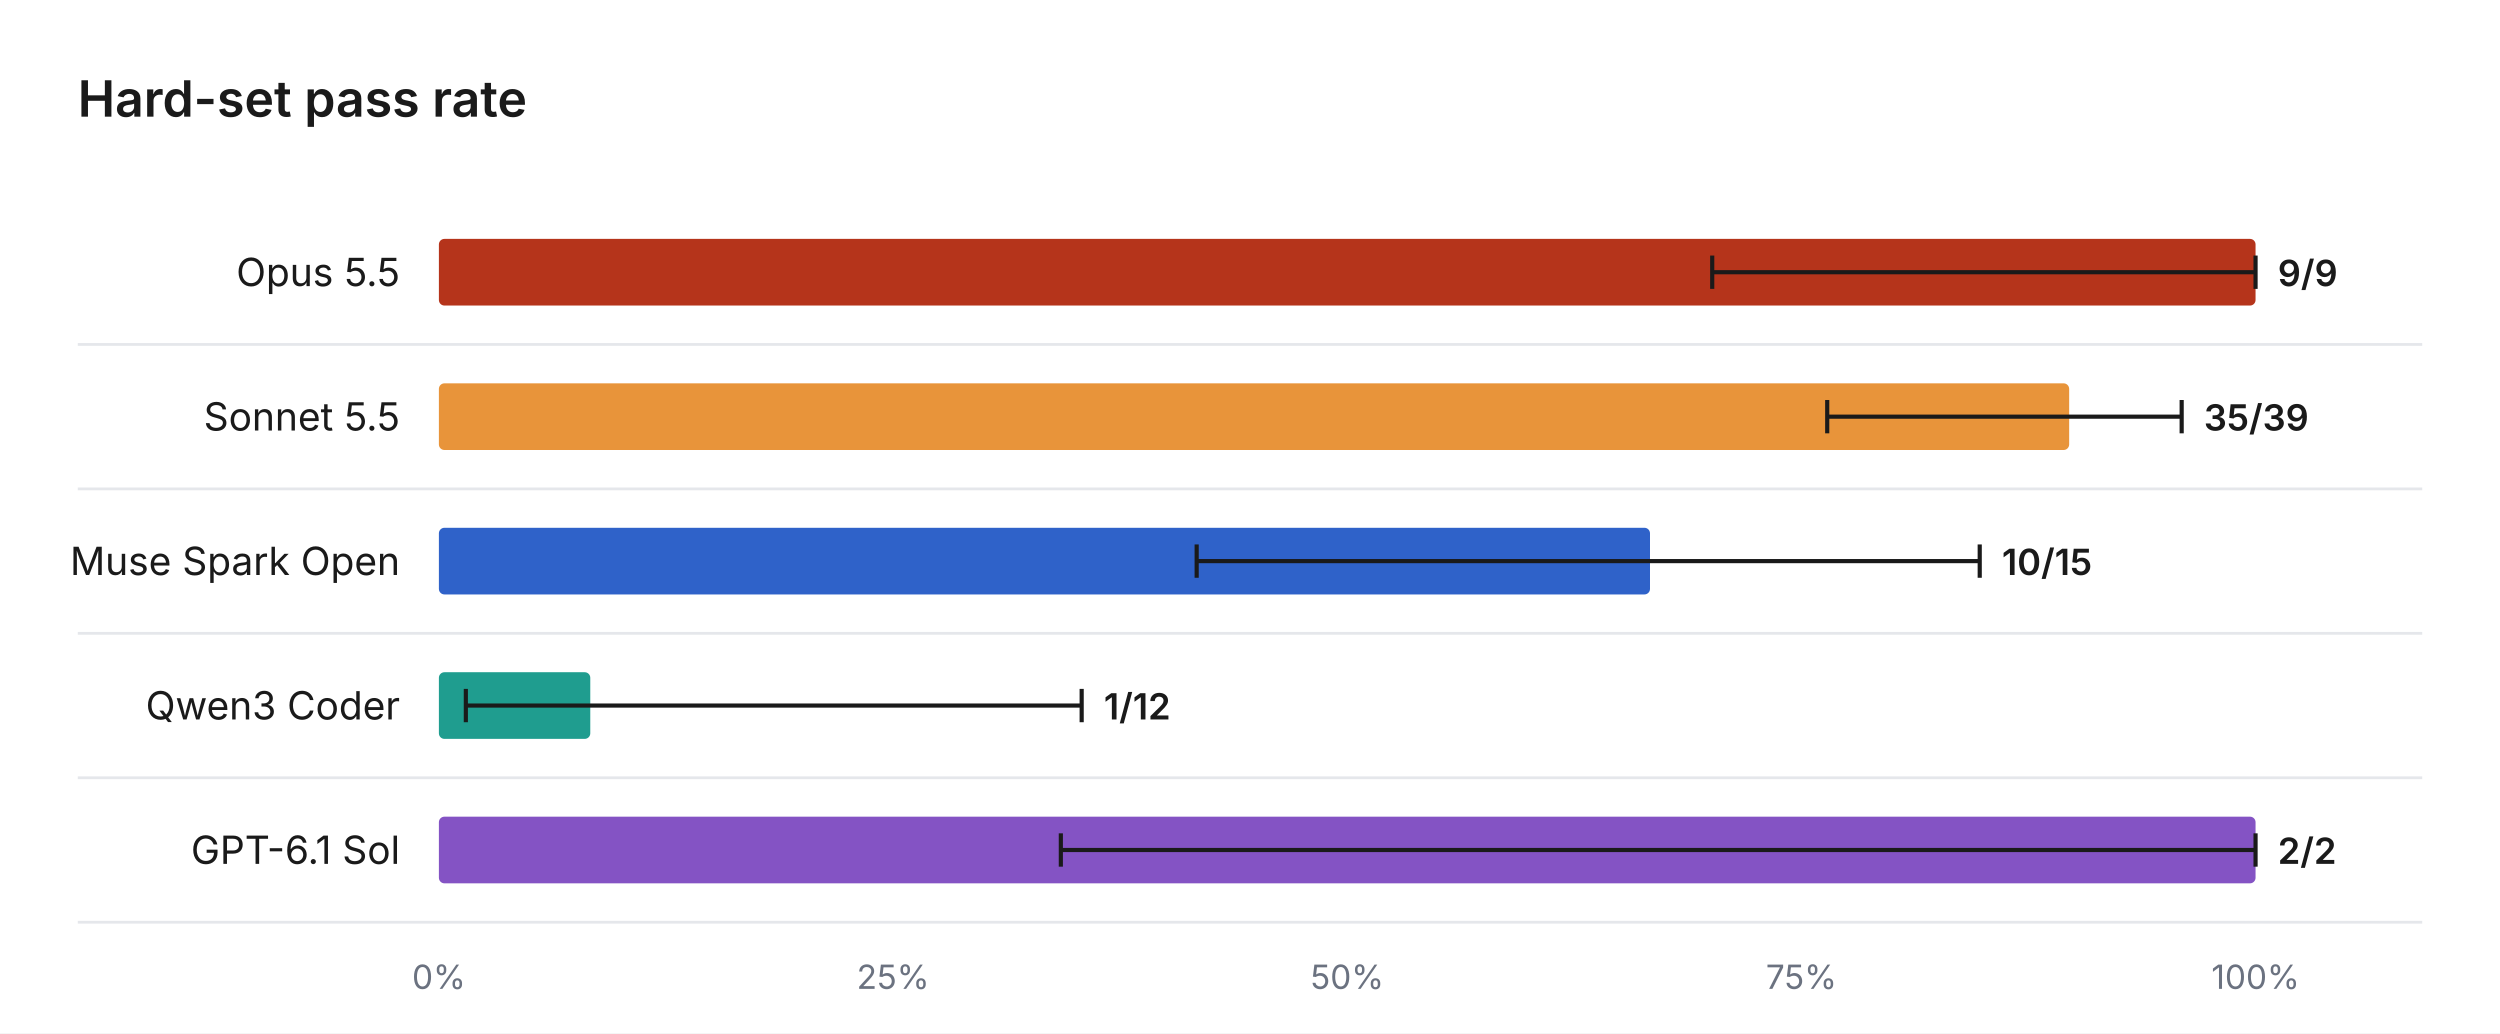
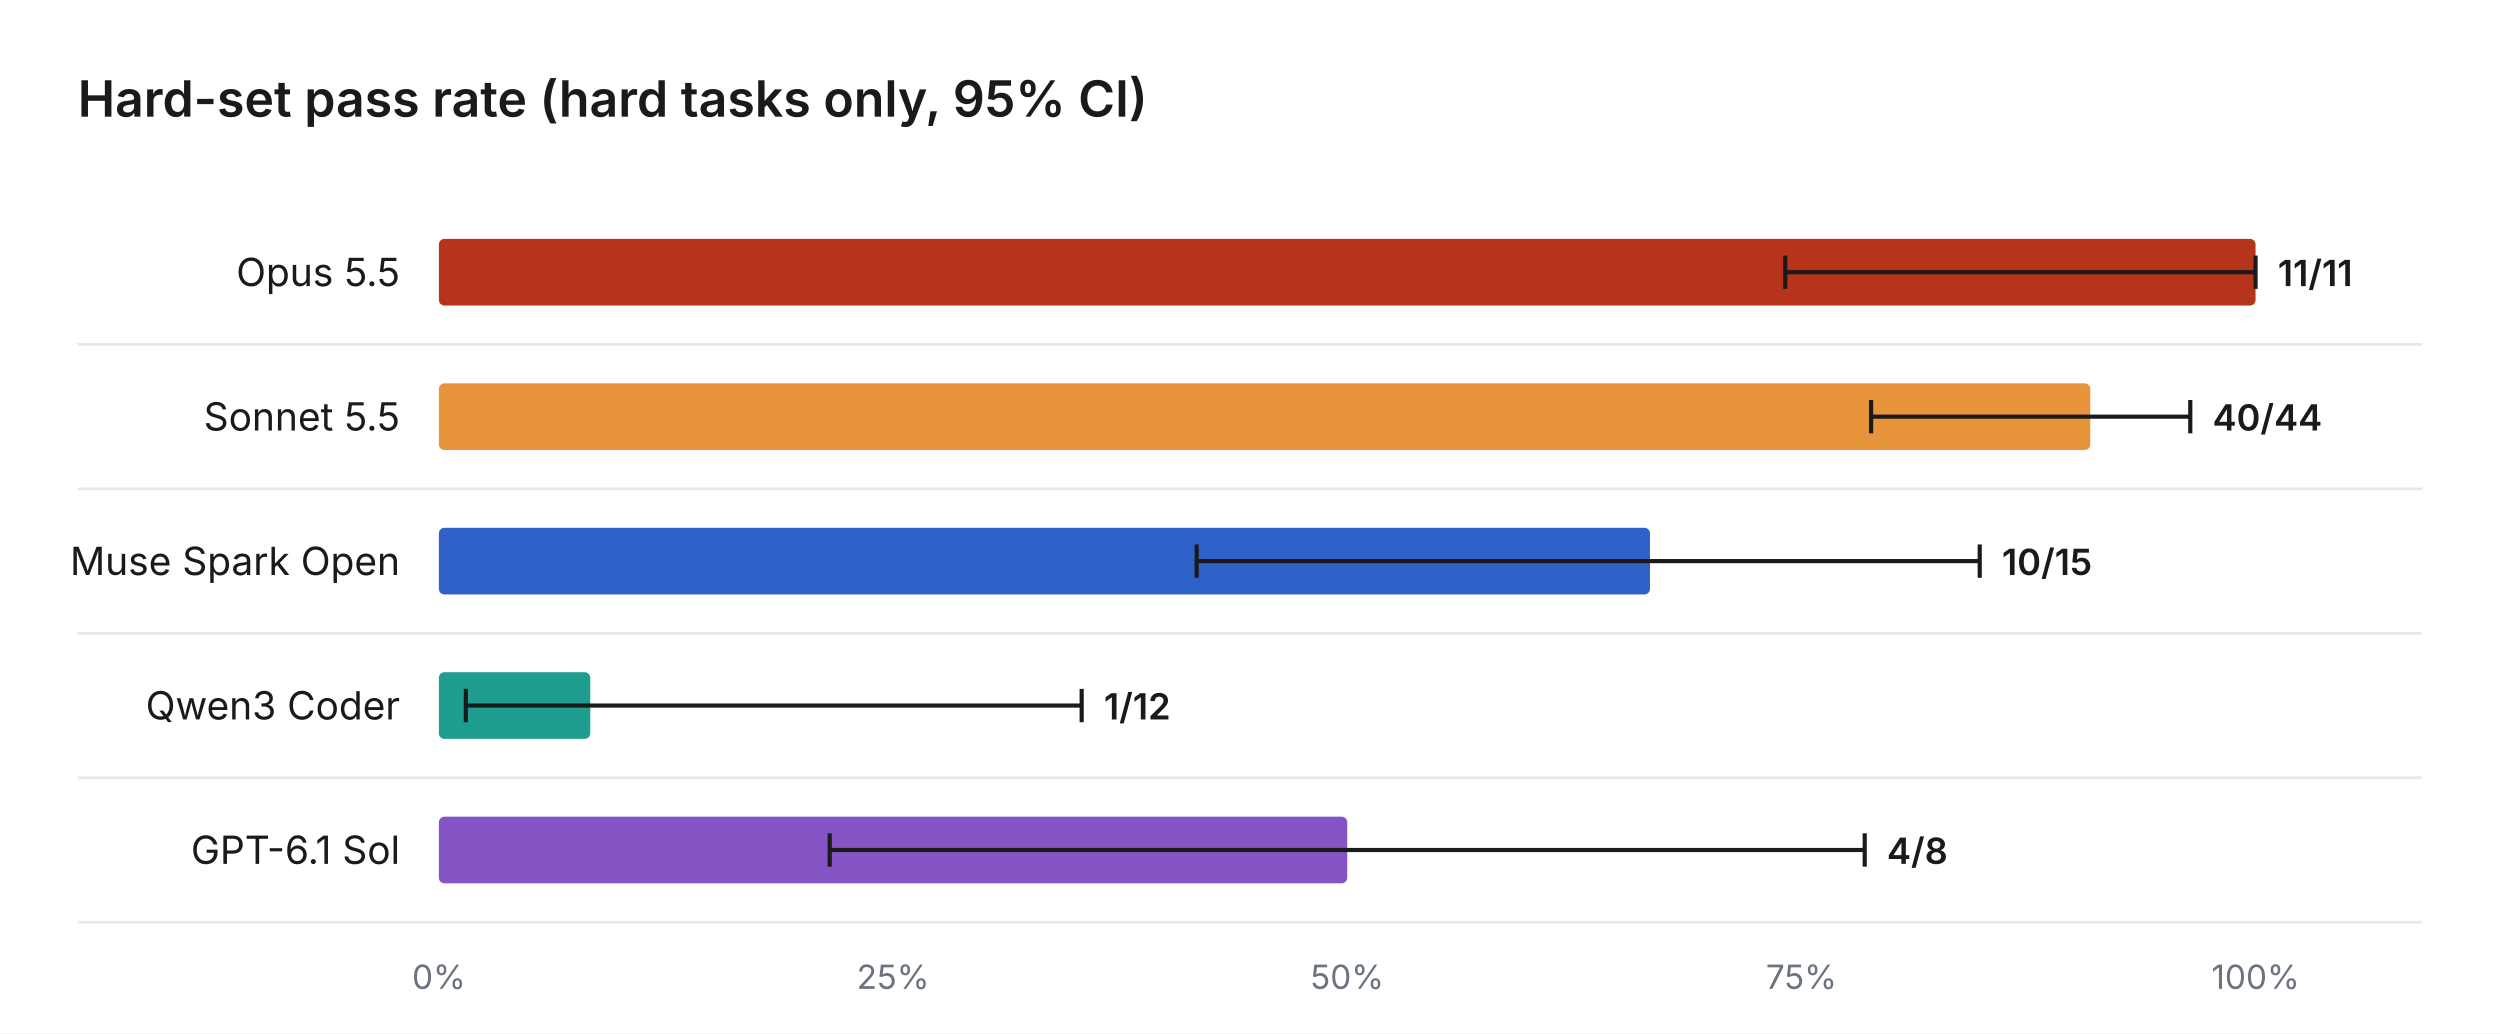
<svg xmlns="http://www.w3.org/2000/svg" viewBox="0 0 900 372" width="900" height="372" role="img" aria-label="Hard-set pass rate per model with Wilson 95% intervals" font-family="Inter,'Helvetica Neue',Helvetica,Arial,sans-serif">
  <rect width="900" height="372" fill="#ffffff" />
-   <text x="28.0" y="42.0" font-size="18" text-anchor="start" fill="#1a1a1a" font-weight="600">Hard-set pass rate</text>
+   <text x="28.0" y="42.0" font-size="18" text-anchor="start" fill="#1a1a1a" font-weight="600">Hard-set pass rate (hard tasks only, 95% CI)</text>
  <line x1="28.0" y1="124.0" x2="872.0" y2="124.0" stroke="#e5e7eb" />
  <text x="144.0" y="103.0" font-size="14" text-anchor="end" fill="#1a1a1a" font-weight="normal">Opus 5.5</text>
  <rect x="158" y="86.0" width="654.0" height="24" rx="2" fill="#b5341b" />
  <g stroke="#1a1a1a" stroke-width="1.5">
-     <line x1="616.4" y1="98.0" x2="812.0" y2="98.0" />
-     <line x1="616.4" y1="92.0" x2="616.4" y2="104.0" />
+     <line x1="642.7" y1="98.0" x2="812.0" y2="98.0" />
+     <line x1="642.7" y1="92.0" x2="642.7" y2="104.0" />
    <line x1="812.0" y1="92.0" x2="812.0" y2="104.0" />
  </g>
-   <text x="820.0" y="103.0" font-size="13" text-anchor="start" fill="#1a1a1a" font-weight="600">9/9</text>
+   <text x="820.0" y="103.0" font-size="13" text-anchor="start" fill="#1a1a1a" font-weight="600">11/11</text>
  <line x1="28.0" y1="176.0" x2="872.0" y2="176.0" stroke="#e5e7eb" />
  <text x="144.0" y="155.0" font-size="14" text-anchor="end" fill="#1a1a1a" font-weight="normal">Sonnet 5.5</text>
-   <rect x="158" y="138.0" width="586.9" height="24" rx="2" fill="#e8943a" />
+   <rect x="158" y="138.0" width="594.5" height="24" rx="2" fill="#e8943a" />
  <g stroke="#1a1a1a" stroke-width="1.5">
-     <line x1="657.8" y1="150.0" x2="785.4" y2="150.0" />
-     <line x1="657.8" y1="144.0" x2="657.8" y2="156.0" />
-     <line x1="785.4" y1="144.0" x2="785.4" y2="156.0" />
+     <line x1="673.6" y1="150.0" x2="788.5" y2="150.0" />
+     <line x1="673.6" y1="144.0" x2="673.6" y2="156.0" />
+     <line x1="788.5" y1="144.0" x2="788.5" y2="156.0" />
  </g>
-   <text x="793.4" y="155.0" font-size="13" text-anchor="start" fill="#1a1a1a" font-weight="600">35/39</text>
+   <text x="796.5" y="155.0" font-size="13" text-anchor="start" fill="#1a1a1a" font-weight="600">40/44</text>
  <line x1="28.0" y1="228.0" x2="872.0" y2="228.0" stroke="#e5e7eb" />
  <text x="144.0" y="207.0" font-size="14" text-anchor="end" fill="#1a1a1a" font-weight="normal">Muse Spark Open</text>
  <rect x="158" y="190.0" width="436.0" height="24" rx="2" fill="#2f62c9" />
  <g stroke="#1a1a1a" stroke-width="1.5">
    <line x1="430.8" y1="202.0" x2="712.7" y2="202.0" />
    <line x1="430.8" y1="196.0" x2="430.8" y2="208.0" />
    <line x1="712.7" y1="196.0" x2="712.7" y2="208.0" />
  </g>
  <text x="720.7" y="207.0" font-size="13" text-anchor="start" fill="#1a1a1a" font-weight="600">10/15</text>
  <line x1="28.0" y1="280.0" x2="872.0" y2="280.0" stroke="#e5e7eb" />
  <text x="144.0" y="259.0" font-size="14" text-anchor="end" fill="#1a1a1a" font-weight="normal">Qwen3 Coder</text>
  <rect x="158" y="242.0" width="54.5" height="24" rx="2" fill="#1f9d8f" />
  <g stroke="#1a1a1a" stroke-width="1.5">
    <line x1="167.7" y1="254.0" x2="389.4" y2="254.0" />
    <line x1="167.7" y1="248.0" x2="167.7" y2="260.0" />
    <line x1="389.4" y1="248.0" x2="389.4" y2="260.0" />
  </g>
  <text x="397.4" y="259.0" font-size="13" text-anchor="start" fill="#1a1a1a" font-weight="600">1/12</text>
  <line x1="28.0" y1="332.0" x2="872.0" y2="332.0" stroke="#e5e7eb" />
  <text x="144.0" y="311.0" font-size="14" text-anchor="end" fill="#1a1a1a" font-weight="normal">GPT-6.1 Sol</text>
-   <rect x="158" y="294.0" width="654.0" height="24" rx="2" fill="#8453c4" />
+   <rect x="158" y="294.0" width="327.0" height="24" rx="2" fill="#8453c4" />
  <g stroke="#1a1a1a" stroke-width="1.5">
-     <line x1="381.9" y1="306.0" x2="812.0" y2="306.0" />
-     <line x1="381.9" y1="300.0" x2="381.9" y2="312.0" />
-     <line x1="812.0" y1="300.0" x2="812.0" y2="312.0" />
+     <line x1="298.7" y1="306.0" x2="671.3" y2="306.0" />
+     <line x1="298.7" y1="300.0" x2="298.7" y2="312.0" />
+     <line x1="671.3" y1="300.0" x2="671.3" y2="312.0" />
  </g>
-   <text x="820.0" y="311.0" font-size="13" text-anchor="start" fill="#1a1a1a" font-weight="600">2/2</text>
+   <text x="679.3" y="311.0" font-size="13" text-anchor="start" fill="#1a1a1a" font-weight="600">4/8</text>
  <text x="158.0" y="356.0" font-size="12" text-anchor="middle" fill="#6b7280" font-weight="normal">0%</text>
  <text x="321.5" y="356.0" font-size="12" text-anchor="middle" fill="#6b7280" font-weight="normal">25%</text>
  <text x="485.0" y="356.0" font-size="12" text-anchor="middle" fill="#6b7280" font-weight="normal">50%</text>
  <text x="648.5" y="356.0" font-size="12" text-anchor="middle" fill="#6b7280" font-weight="normal">75%</text>
  <text x="812.0" y="356.0" font-size="12" text-anchor="middle" fill="#6b7280" font-weight="normal">100%</text>
</svg>
